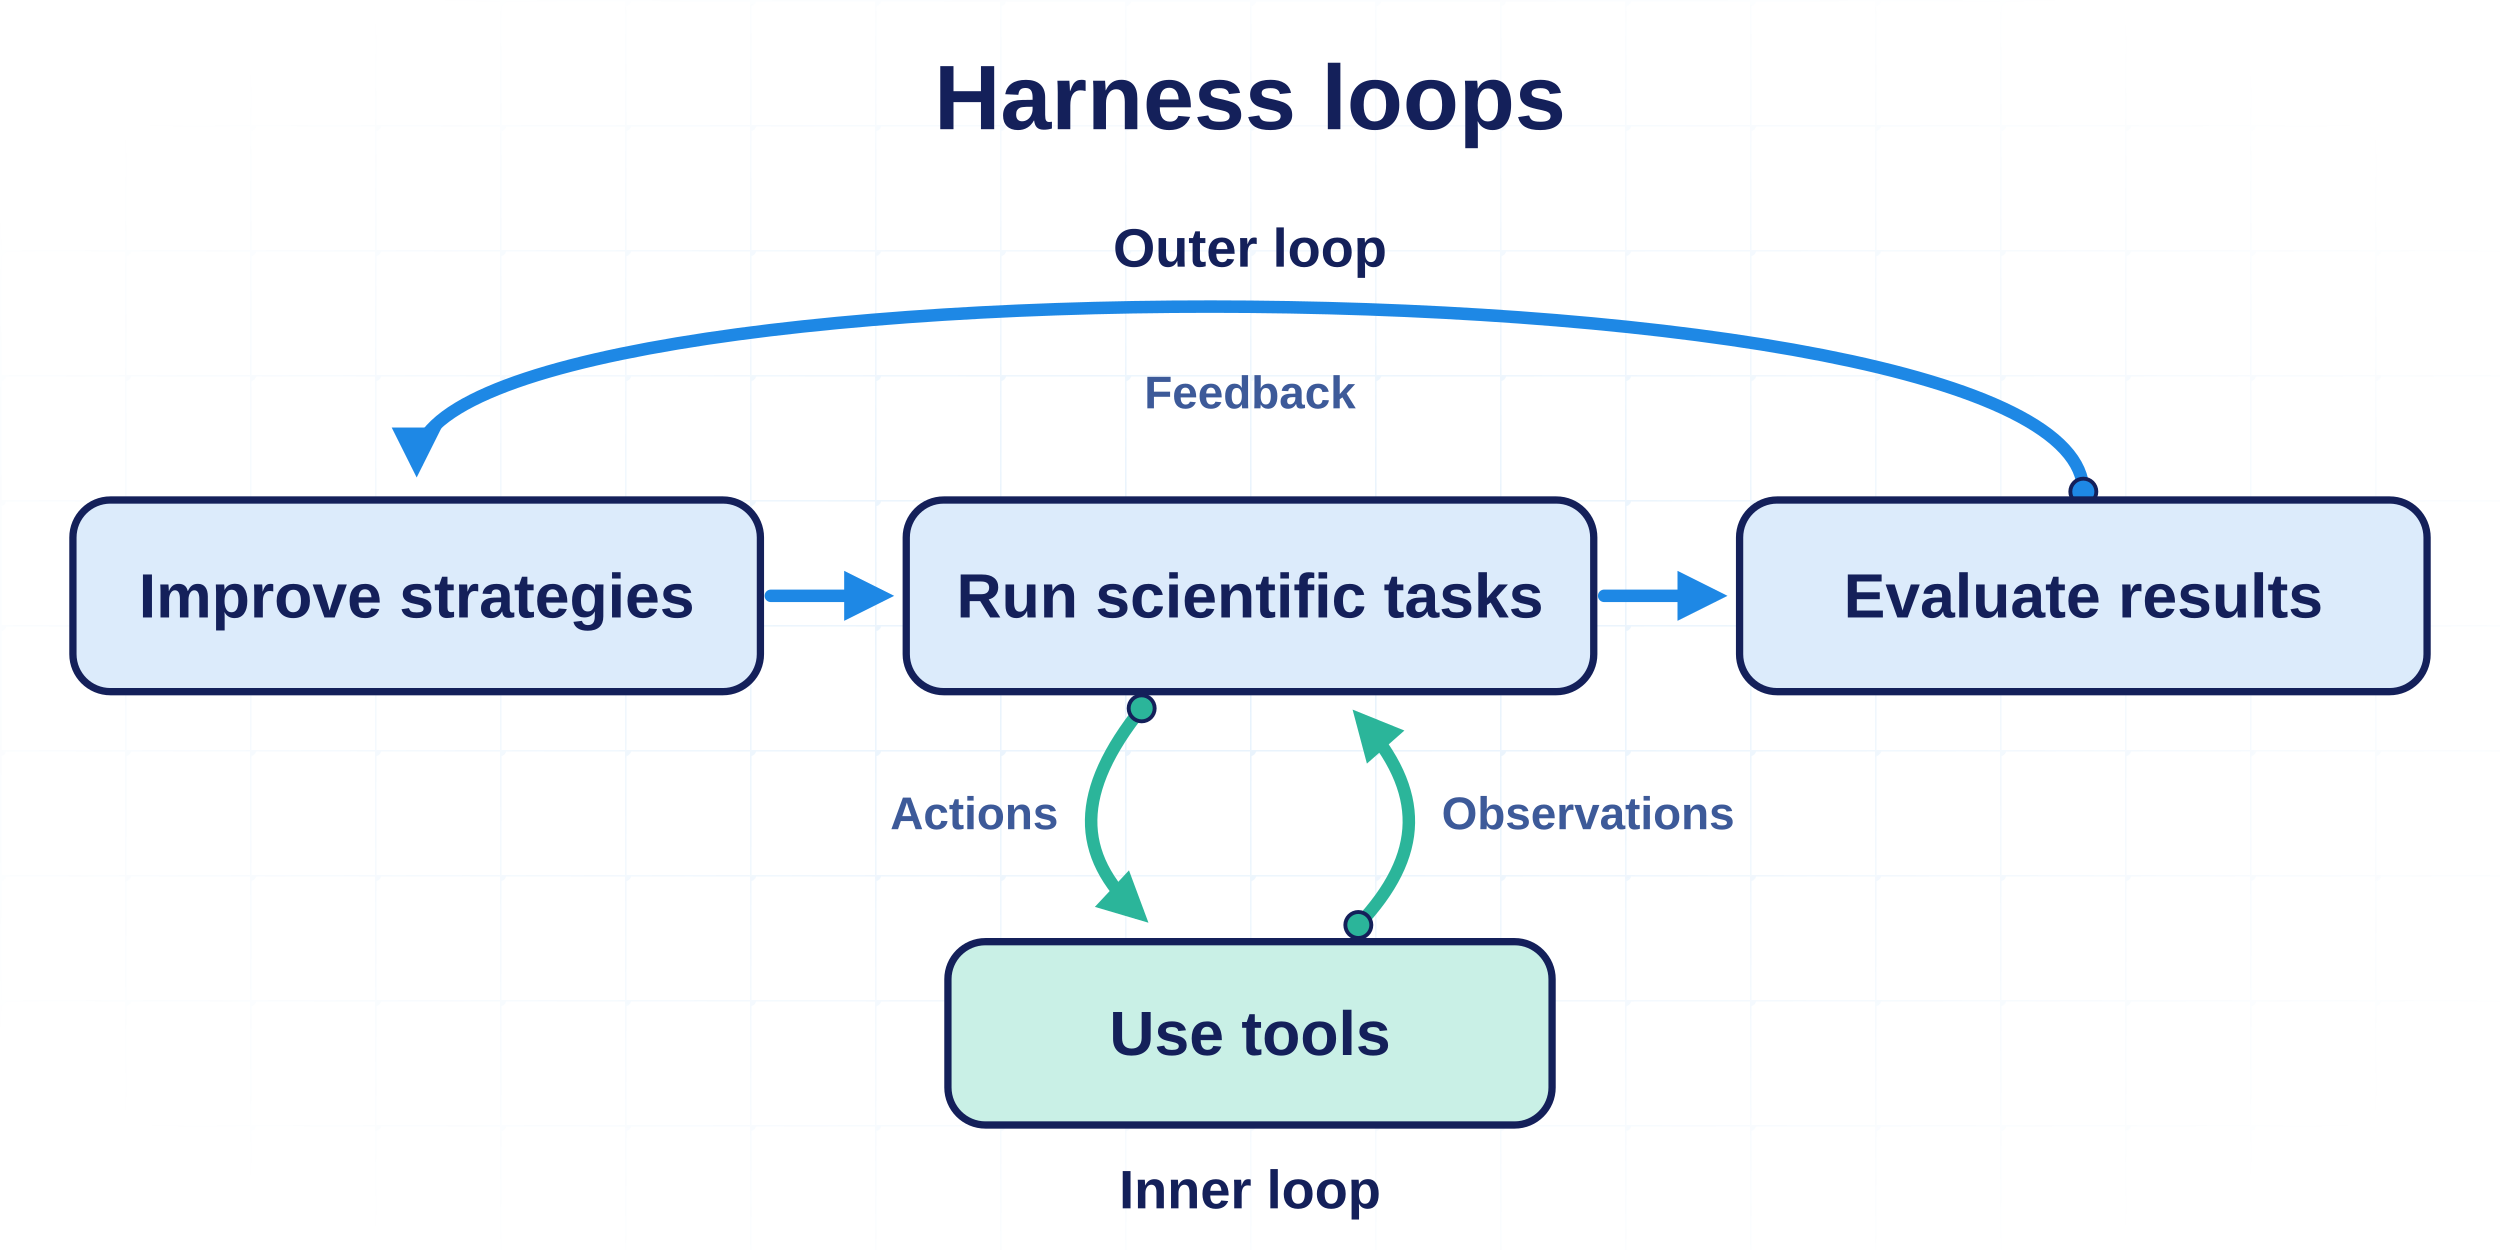
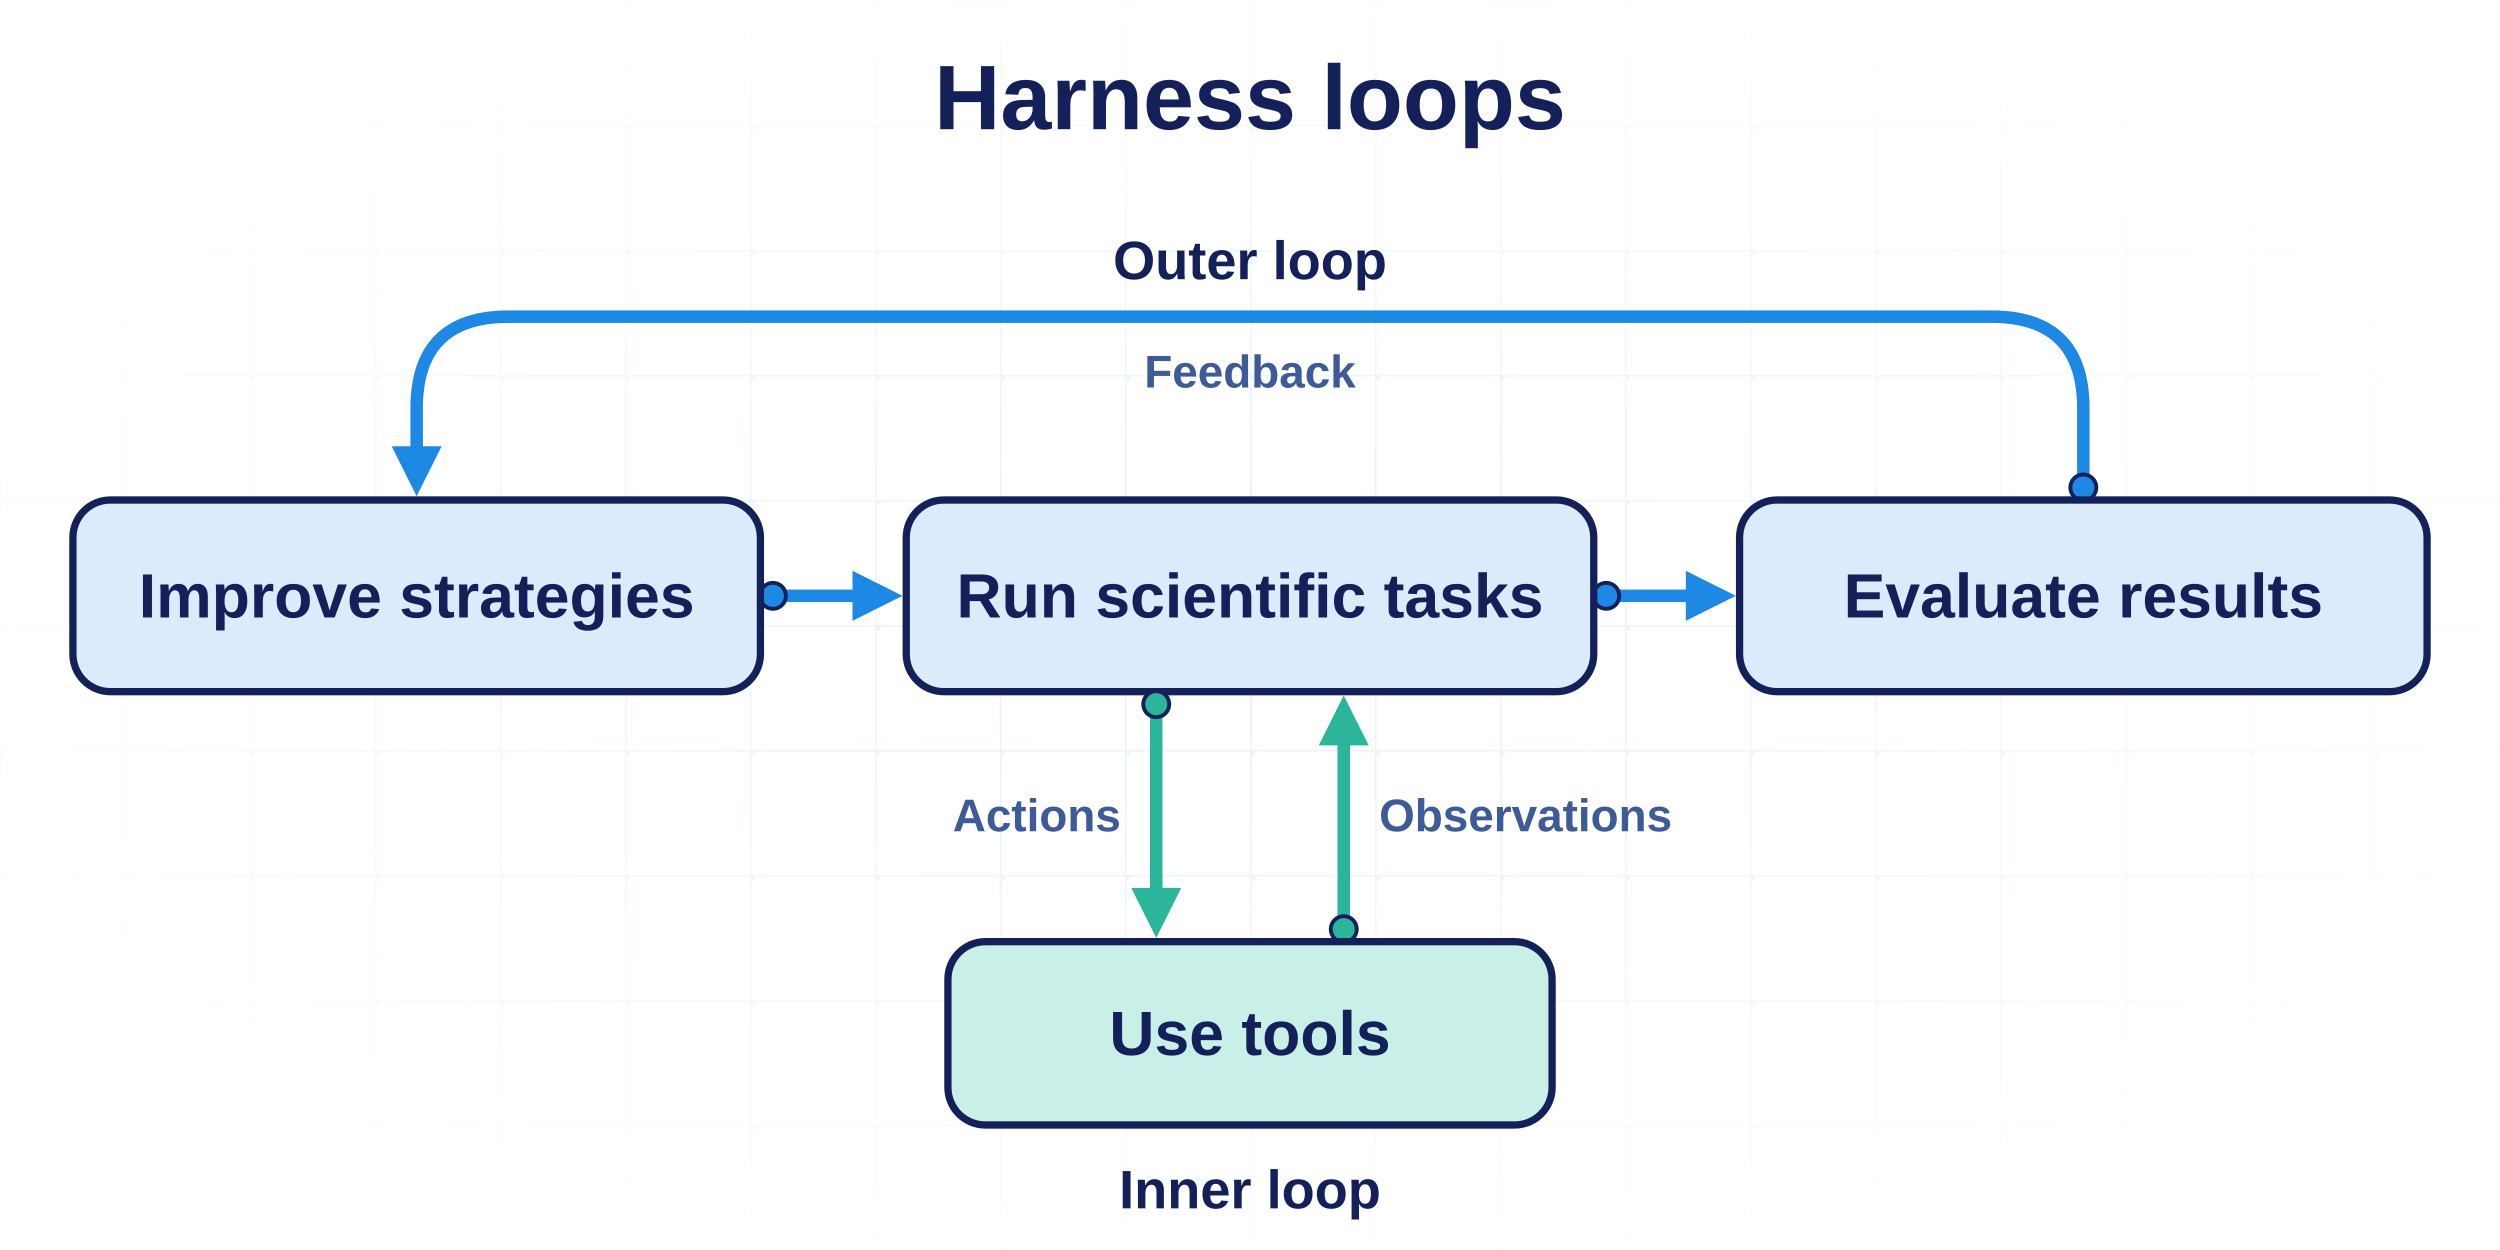
<svg xmlns="http://www.w3.org/2000/svg" viewBox="0 0 1200 600" width="1200" height="600" role="img" aria-labelledby="title desc">
  <style>
    .lattice { stroke: #1E88E5; stroke-width: 1.5; fill: none; }
    .lattice-node { fill: #1E88E5; }
    .title { font: 700 44px "Segoe UI", "Helvetica Neue", Arial, sans-serif; fill: #14205A; text-anchor: middle; }
    .box { fill: #DCEBFB; stroke: #14205A; stroke-width: 3.5; }
    .tools { fill: #C9F0E6; stroke: #14205A; stroke-width: 3.5; }
    .box-text { font: 700 30px "Segoe UI", "Helvetica Neue", Arial, sans-serif; fill: #14205A; text-anchor: middle; dominant-baseline: central; }
    .loop-label { font: 700 26px "Segoe UI", "Helvetica Neue", Arial, sans-serif; fill: #14205A; text-anchor: middle; }
    .flow-label { font: 600 22px "Segoe UI", "Helvetica Neue", Arial, sans-serif; fill: #3D5A99; }
    .outer { fill: none; stroke: #1E88E5; stroke-width: 6; stroke-linecap: round; }
    .inner { fill: none; stroke: #2BB59A; stroke-width: 6; stroke-linecap: round; }
  </style>
  <defs>
    <pattern id="grid" width="60" height="60" patternUnits="userSpaceOnUse">
      <path class="lattice" d="M0 0 H60 M0 0 V60" />
      <circle class="lattice-node" cx="0" cy="0" r="3" />
    </pattern>
    <radialGradient id="fade" cx="50%" cy="50%" r="60%">
      <stop offset="0" stop-color="#fff" stop-opacity="1" />
      <stop offset="1" stop-color="#fff" stop-opacity="0" />
    </radialGradient>
    <mask id="fade-mask">
      <rect width="1200" height="600" fill="url(#fade)" />
    </mask>
    <marker id="arrow-blue" viewBox="0 0 10 10" refX="7" refY="5" markerWidth="4" markerHeight="4" orient="auto-start-reverse">
      <path d="M0 0 L10 5 L0 10 Z" fill="#1E88E5" />
    </marker>
    <marker id="arrow-teal" viewBox="0 0 10 10" refX="7" refY="5" markerWidth="4" markerHeight="4" orient="auto-start-reverse">
      <path d="M0 0 L10 5 L0 10 Z" fill="#2BB59A" />
    </marker>
    <marker id="node-blue" viewBox="0 0 10 10" refX="5" refY="5" markerWidth="2.6" markerHeight="2.6">
      <circle cx="5" cy="5" r="4" fill="#1E88E5" stroke="#14205A" stroke-width="1.2" />
    </marker>
    <marker id="node-teal" viewBox="0 0 10 10" refX="5" refY="5" markerWidth="2.6" markerHeight="2.6">
      <circle cx="5" cy="5" r="4" fill="#2BB59A" stroke="#14205A" stroke-width="1.2" />
    </marker>
  </defs>
  <rect width="1200" height="600" fill="url(#grid)" opacity="0.12" mask="url(#fade-mask)" />
  <text class="title" x="600" y="62">Harness loops</text>
-   <path class="outer" d="M1000 236 C1000 120 200 120 200 222" marker-start="url(#node-blue)" marker-end="url(#arrow-blue)" />
-   <text class="loop-label" x="600" y="128">Outer loop</text>
-   <text class="flow-label" x="600" y="196" text-anchor="middle">Feedback</text>
-   <path class="outer" d="M370 286 H422" marker-end="url(#arrow-blue)" />
-   <path class="outer" d="M770 286 H822" marker-end="url(#arrow-blue)" />
+   <path class="outer" d="M1000 234 V196 Q1000 152 956 152 H244 Q200 152 200 196 V231" marker-start="url(#node-blue)" marker-end="url(#arrow-blue)" />
+   <text class="loop-label" x="600" y="134">Outer loop</text>
+   <text class="flow-label" x="600" y="186" text-anchor="middle">Feedback</text>
+   <path class="outer" d="M371 286 H426" marker-start="url(#node-blue)" marker-end="url(#arrow-blue)" />
+   <path class="outer" d="M771 286 H826" marker-start="url(#node-blue)" marker-end="url(#arrow-blue)" />
  <rect class="box" x="35" y="240" width="330" height="92" rx="18" />
  <rect class="box" x="435" y="240" width="330" height="92" rx="18" />
  <rect class="box" x="835" y="240" width="330" height="92" rx="18" />
  <text class="box-text" x="200" y="286">Improve strategies</text>
  <text class="box-text" x="600" y="286">Run scientific tasks</text>
  <text class="box-text" x="1000" y="286">Evaluate results</text>
-   <path class="inner" d="M548 340 C516 380 516 410 546 438" marker-start="url(#node-teal)" marker-end="url(#arrow-teal)" />
-   <path class="inner" d="M652 444 C684 410 684 380 654 346" marker-start="url(#node-teal)" marker-end="url(#arrow-teal)" />
-   <text class="flow-label" x="508" y="398" text-anchor="end">Actions</text>
-   <text class="flow-label" x="692" y="398">Observations</text>
+   <path class="inner" d="M555 338 V443" marker-start="url(#node-teal)" marker-end="url(#arrow-teal)" />
+   <path class="inner" d="M645 446 V341" marker-start="url(#node-teal)" marker-end="url(#arrow-teal)" />
+   <text class="flow-label" x="538" y="399" text-anchor="end">Actions</text>
+   <text class="flow-label" x="662" y="399">Observations</text>
  <rect class="tools" x="455" y="452" width="290" height="88" rx="18" />
  <text class="box-text" x="600" y="496">Use tools</text>
  <text class="loop-label" x="600" y="580">Inner loop</text>
</svg>
